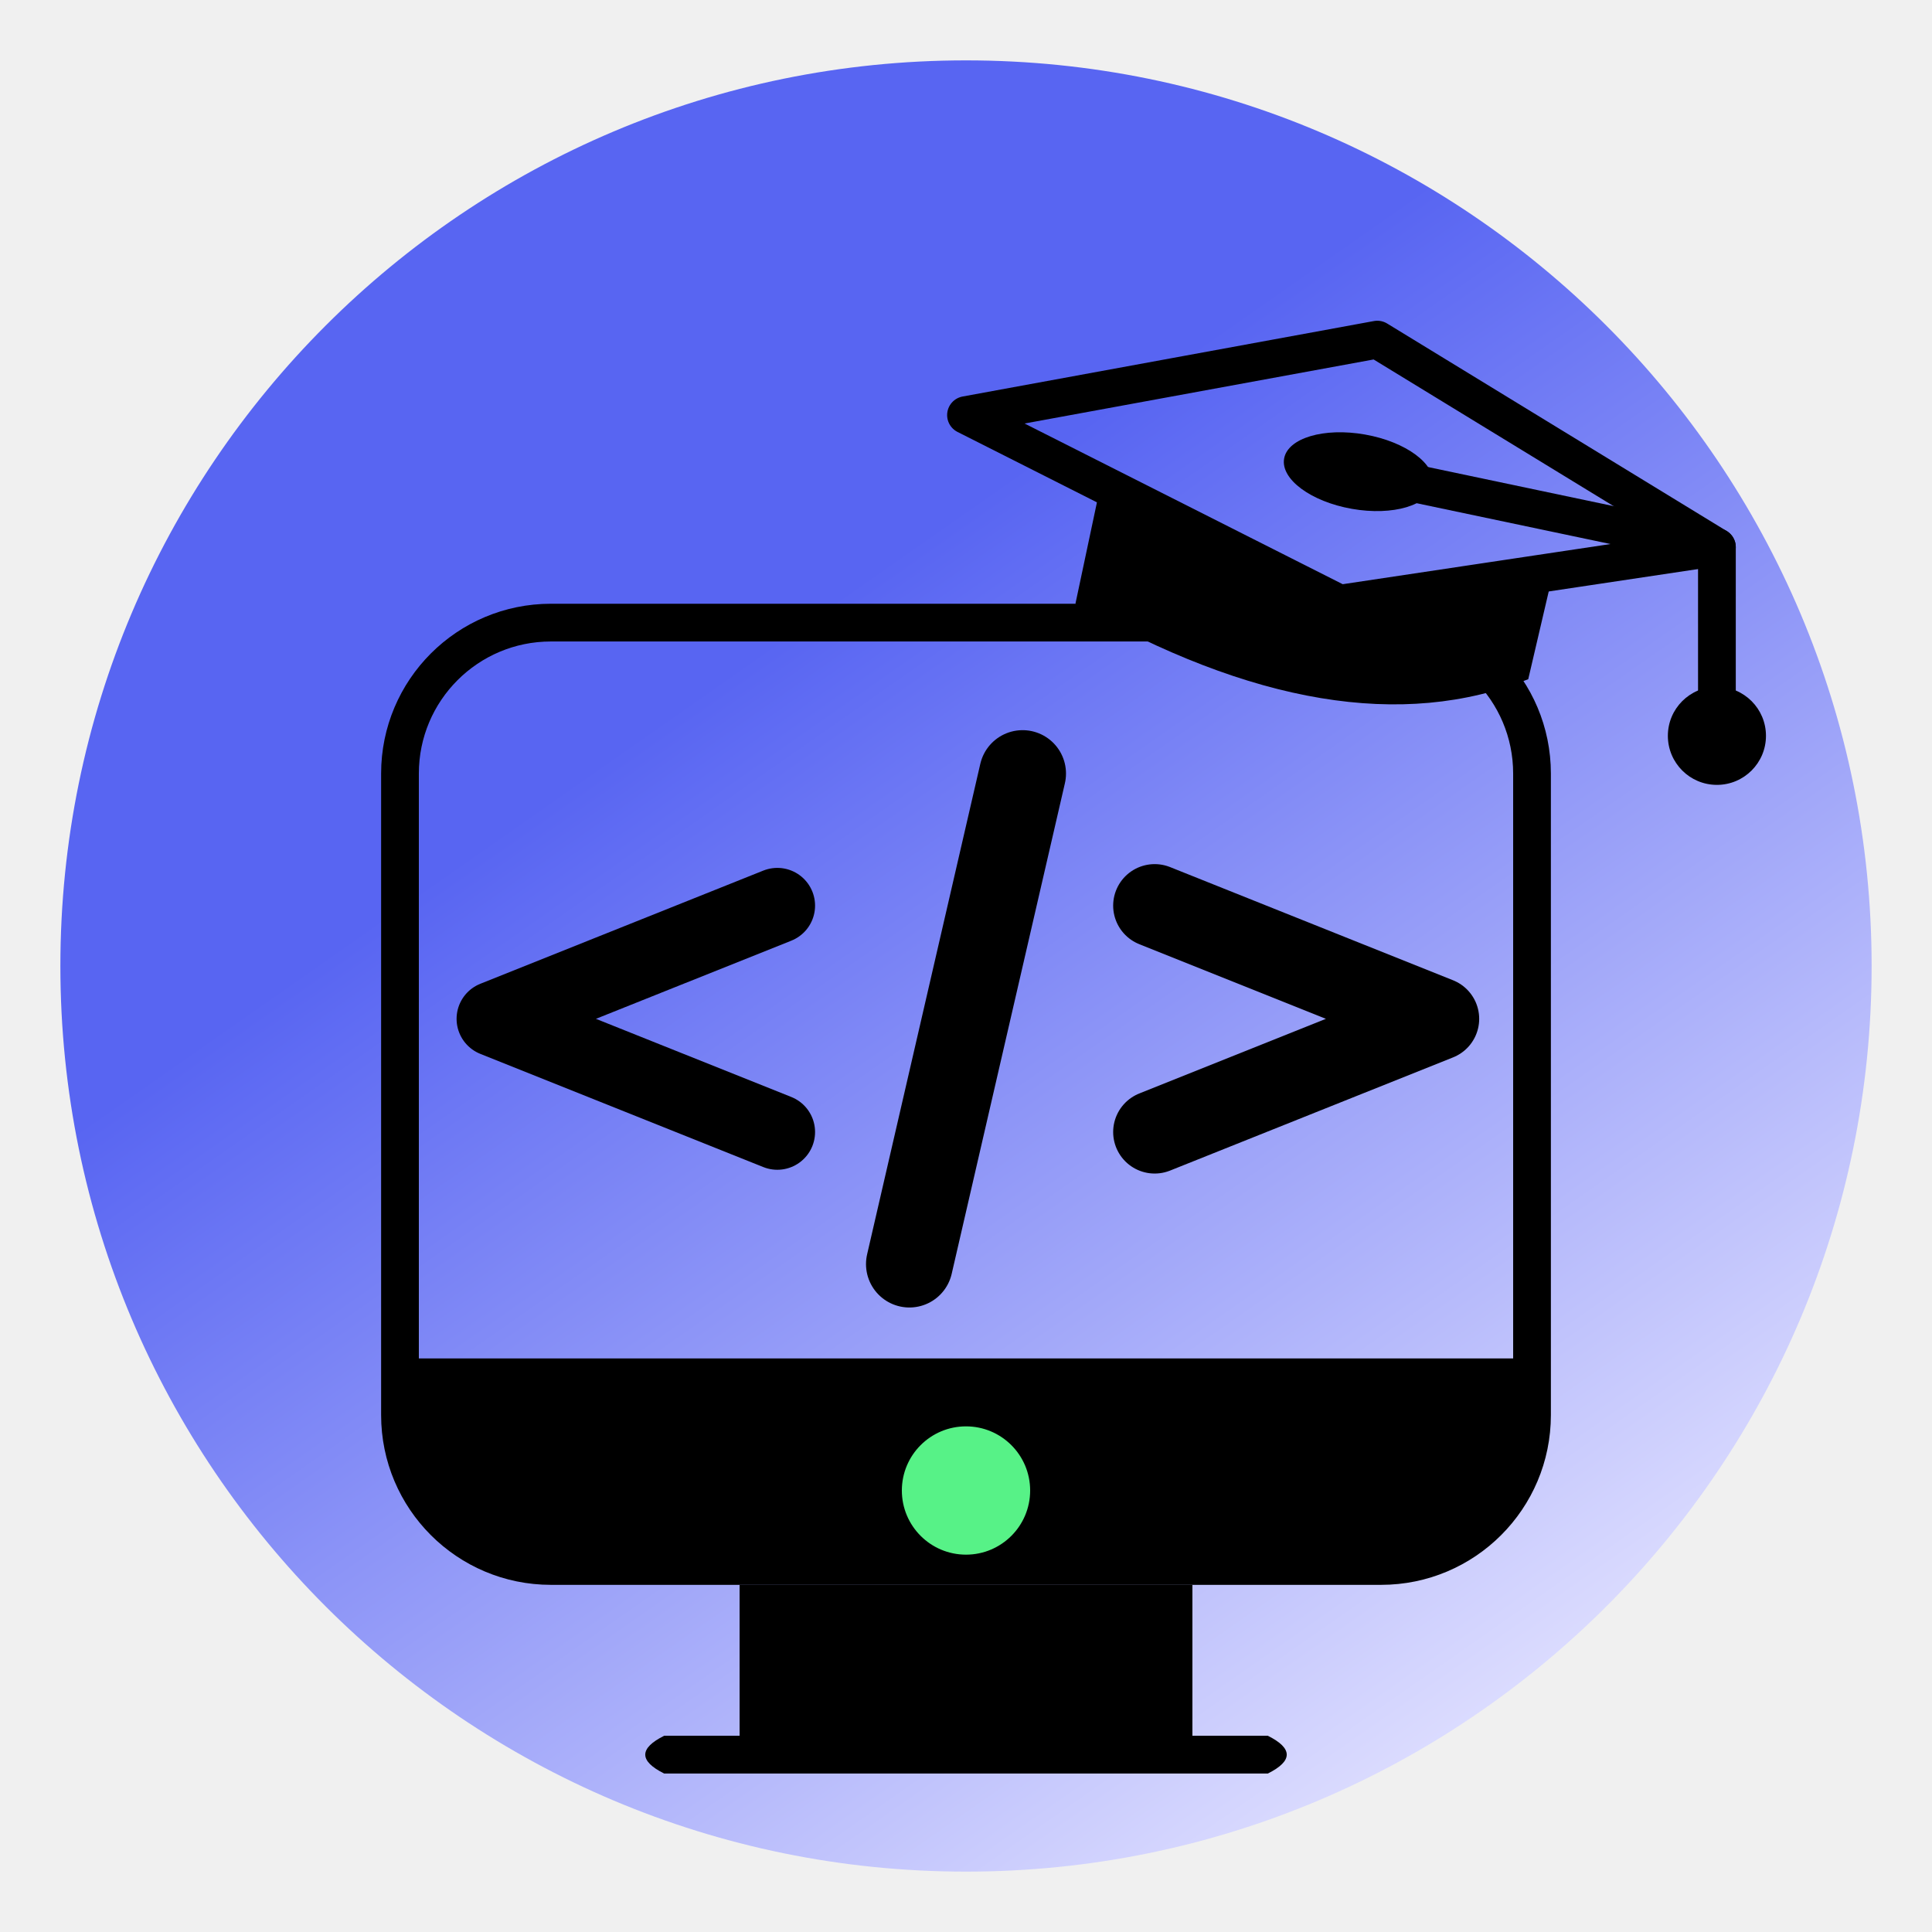
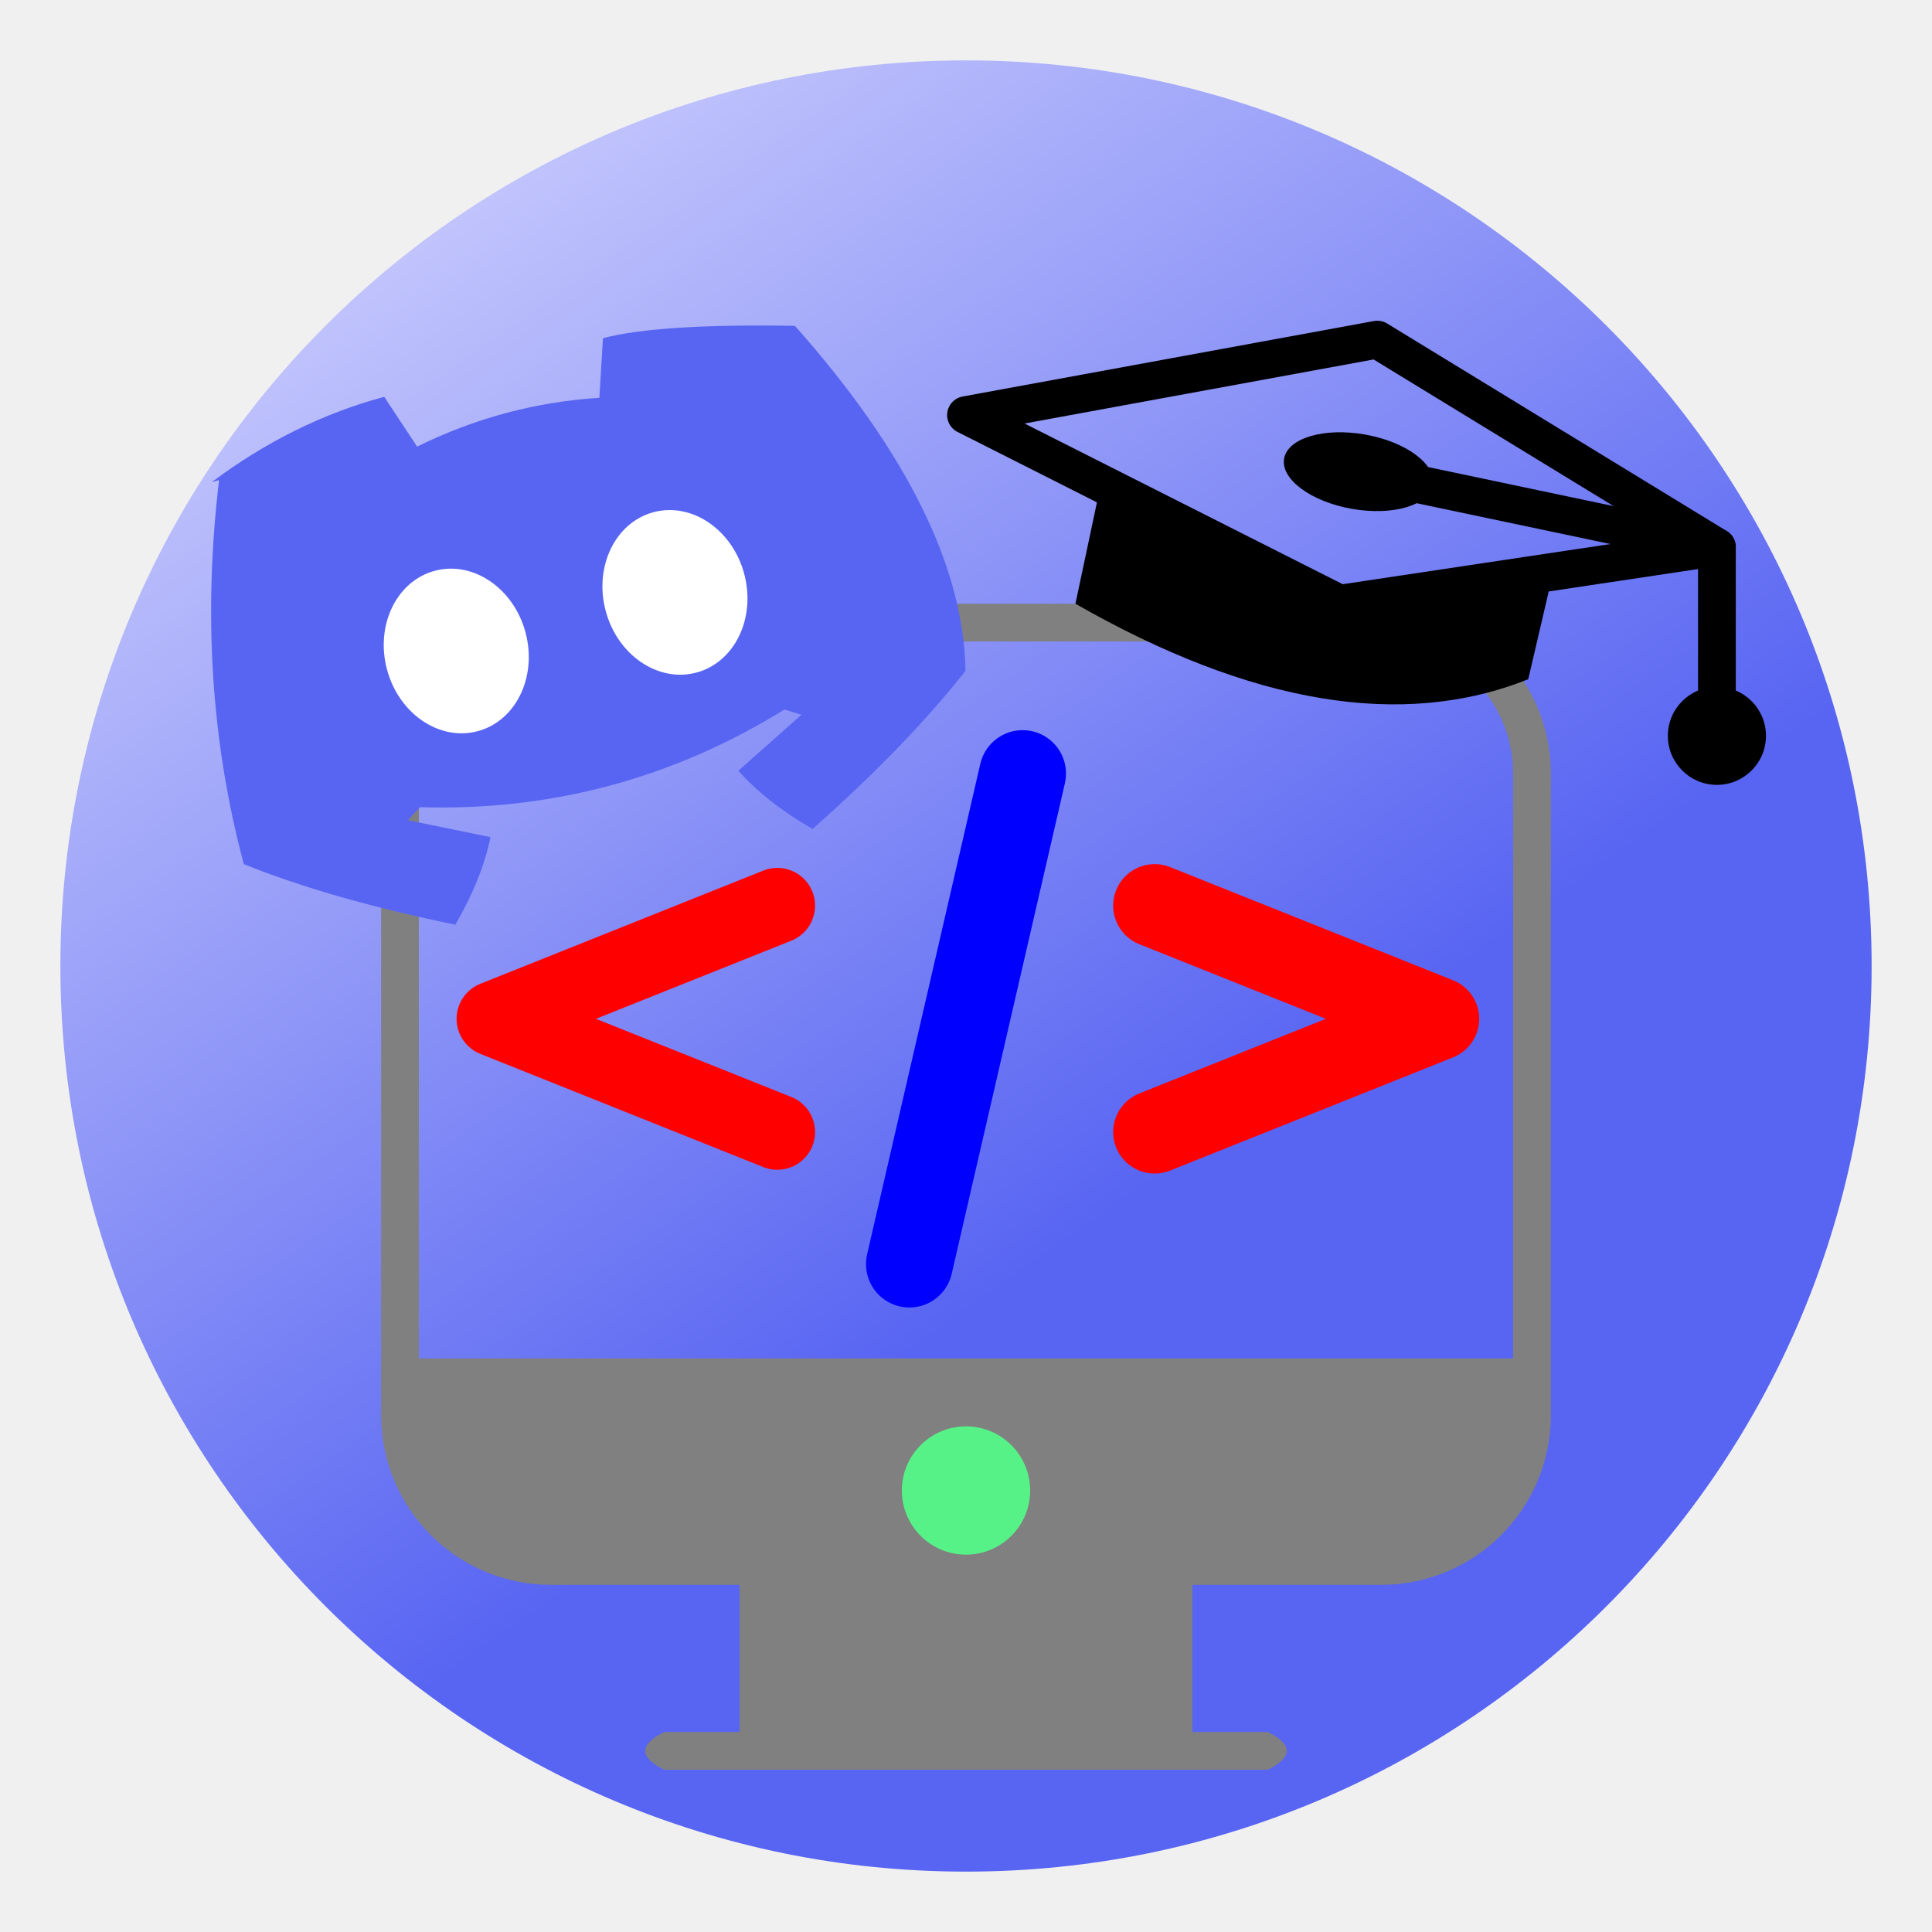
<svg xmlns="http://www.w3.org/2000/svg" viewBox="0 0 512 512">
  <defs>
-     <linearGradient id="grad" x1="0%" y1="0%" x2="70%" y2="100%">
+     <linearGradient id="grad" x1="70%" y1="100%" x2="0%" y2="0%">
      <stop offset="0%" style="stop-color:#5865F2" />
-       <stop offset="40%" style="stop-color:#5865F2" />
+       <stop offset="30%" style="stop-color:#5865F2" />
      <stop offset="100%" style="stop-color:#DFDFFF" />
    </linearGradient>
  </defs>
  <circle cx="256" cy="256" r="240" fill="url(#grad)" />
-   <path d="M 206 240               l -75 30 75 30" fill="None" stroke="black" stroke-width="20" stroke-linecap="round" stroke-linejoin="round" />
-   <path d="M 306 240              l 75 30 -75 30" fill="None" stroke="black" stroke-width="22" stroke-linecap="round" stroke-linejoin="round" />
-   <path d="M 271 205              l -30 130" fill="None" stroke="black" stroke-width="23" stroke-linecap="round" stroke-linejoin="round" />
-   <rect x="106" y="165" width="300" height="250" fill="None" stroke="black" stroke-width="10" rx="40" />
-   <path d="M 106 360              h 300              v 15              q 0 40 -40 40              h -220              q -40 0 -40 -40              z" stroke="None" fill="black" />
-   <path d="M 196 420              h 120              v 40              h 20              q 10 5 0 10              h -160              q -10 -5 0 -10              h 20              z" fill="black" stroke="None" />
+   <path d="M 206 240               l -75 30 75 30" fill="None" stroke="red" stroke-width="20" stroke-linecap="round" stroke-linejoin="round" />
+   <path d="M 306 240              l 75 30 -75 30" fill="None" stroke="red" stroke-width="22" stroke-linecap="round" stroke-linejoin="round" />
+   <path d="M 271 205              l -30 130" fill="None" stroke="blue" stroke-width="23" stroke-linecap="round" stroke-linejoin="round" />
+   <rect x="106" y="165" width="300" height="250" fill="None" stroke="gray" stroke-width="10" rx="40" />
+   <path d="M 106 360              h 300              v 15              q 0 40 -40 40              h -220              q -40 0 -40 -40              z" stroke="None" fill="gray" />
+   <path d="M 196 419              h 120              v 40              h 20              q 10 5 0 10              h -160              q -10 -5 0 -10              h 20              z" fill="gray" stroke="None" />
  <circle cx="256" cy="395" r="17" fill="#57F287">
    <animate attributeName="fill" values="#57F287;#FEE75C;#57F287" keyTimes="0;0.7;1" dur="3s" repeatCount="indefinite" />
  </circle>
  <path d="M 285 160               q 70 40 120 20              l 7 -30 -60 7 -60 -30 z" stroke="None" fill="black" />
  <polygon points="256,110 355,160 455,145 365,90" stroke="black" fill="None" stroke-width="10" stroke-linejoin="round" />
  <ellipse cx="360" cy="125" rx="20" ry="10" transform="rotate(10 360 125)" />
  <path d="M 360 125 l 95 20 v 50" stroke="black" stroke-width="10" stroke-linejoin="round" fill="None" />
  <circle cx="455" cy="195" r="13" />
+   <g transform="rotate(-15 165 140)">
+     <path d="M 65 100              q -20 50 -20 100                20 15 50 30                10 -10 15 -20              l -20 -10                4 -2.5              q 50 15 100 0              l 4 2.5                -20 10              q 5 10 15 20                30 -15 50 -30                10 -40 -20 -100                -35 -10 -50 -10              l -5 15              q -25 -5 -50 0              l -5 -15              q -25 0 -50 10              " fill="#5865F2" stroke="None" />
+     <ellipse rx="19" ry="22" cx="114" cy="160" fill="white" stroke="None" />
+     <ellipse rx="19" ry="22" cx="174" cy="160" fill="white" stroke="None" />
+   </g>
</svg>
